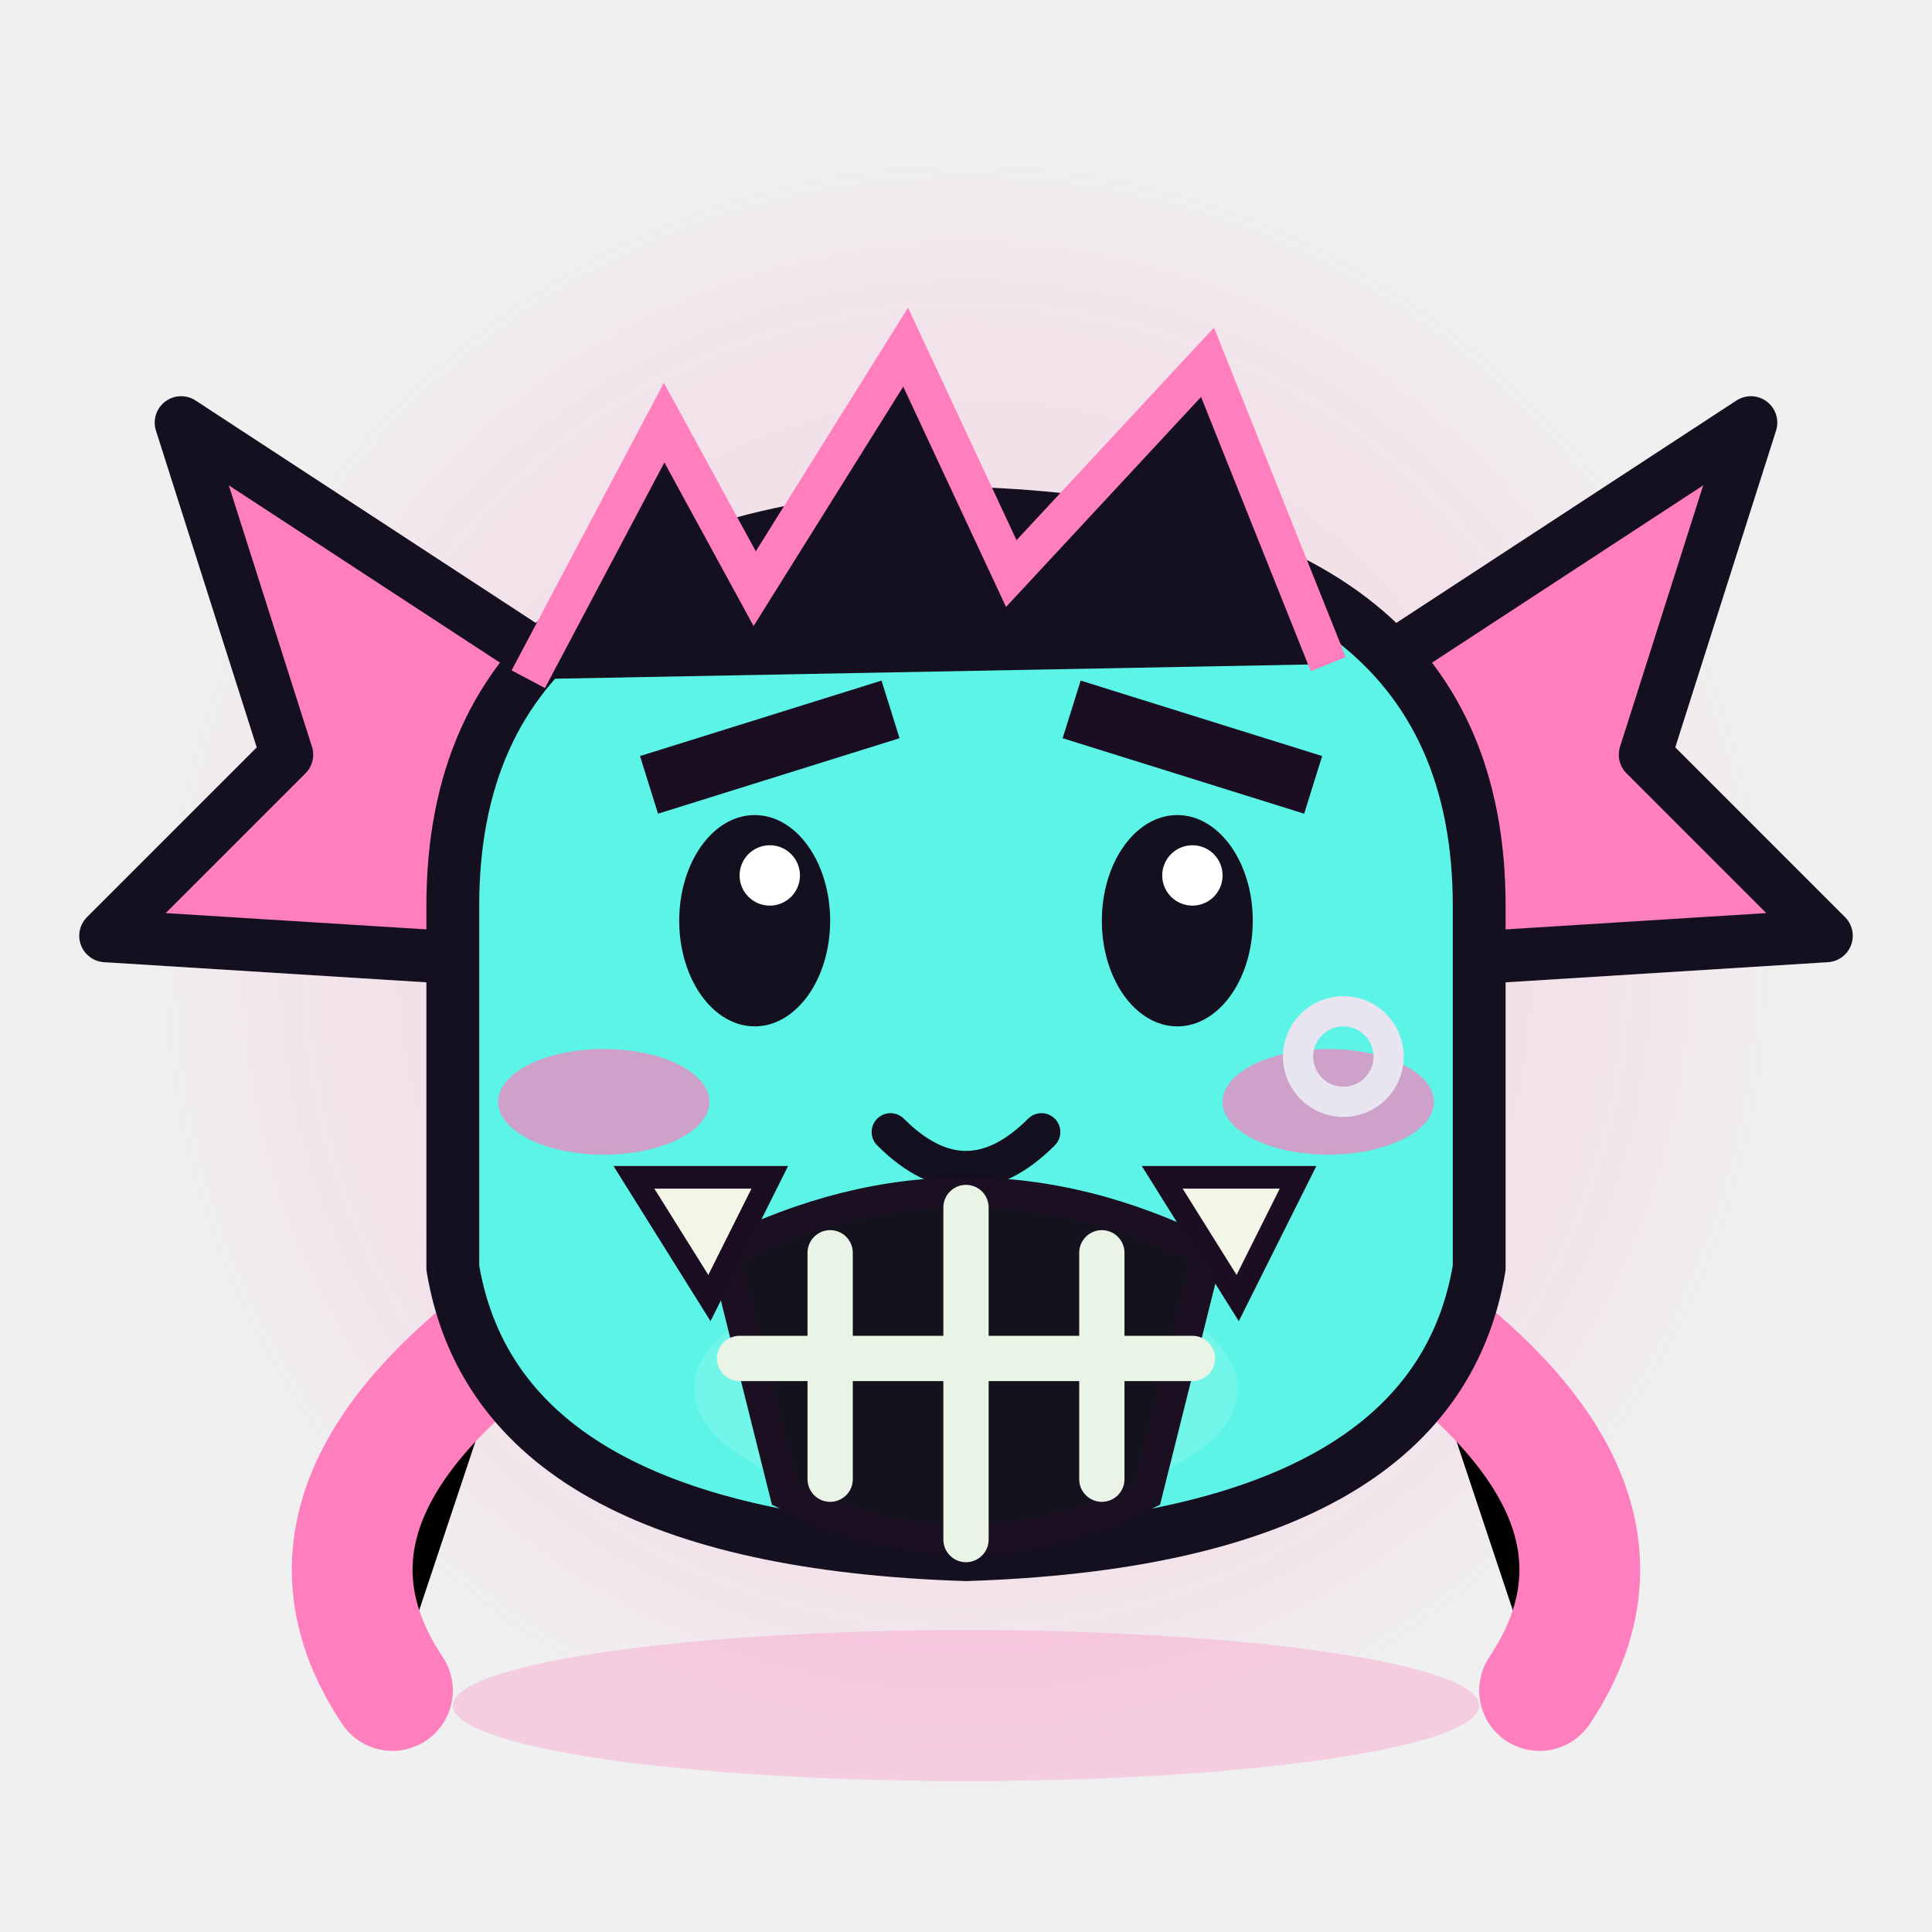
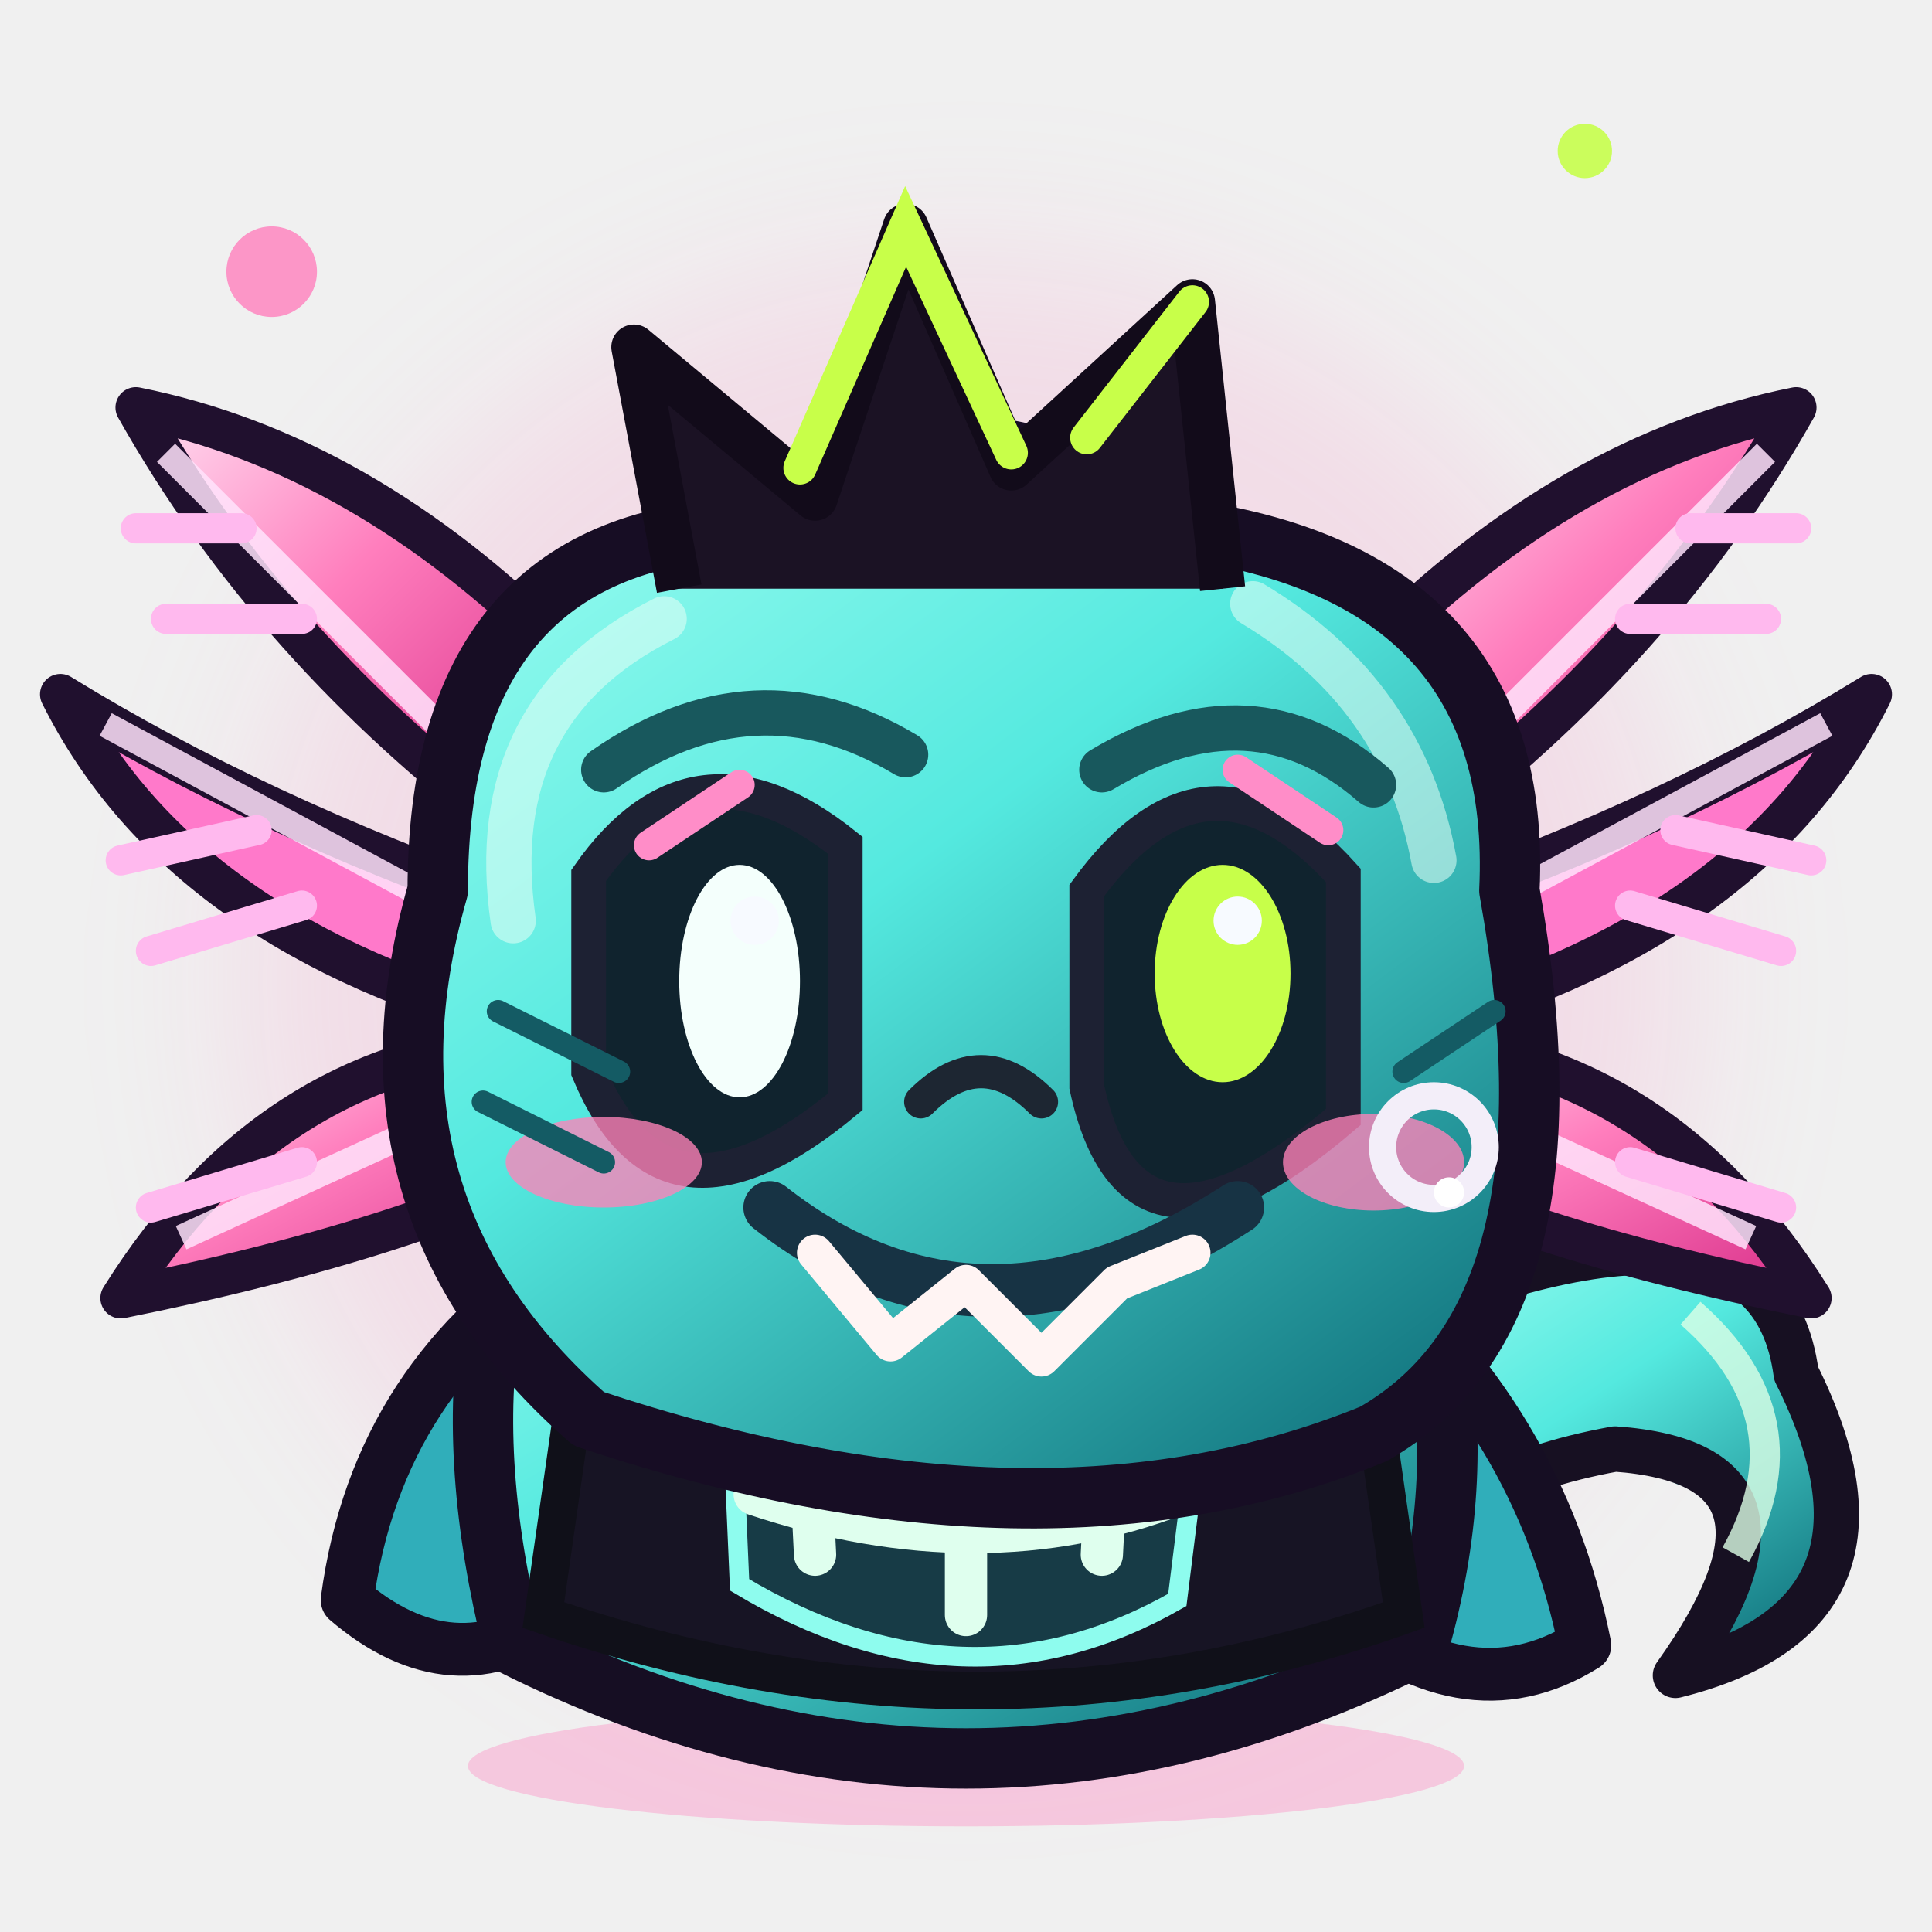
- <svg xmlns="http://www.w3.org/2000/svg" viewBox="0 0 128 128" role="img" aria-label="axolotl original neon mascot">
+ <svg xmlns="http://www.w3.org/2000/svg" viewBox="0 0 128 128" role="img" aria-labelledby="title desc">
  <defs>
-     <filter id="halo" x="-50%" y="-50%" width="200%" height="200%">
+     <linearGradient id="teal" x1="0" y1="0" x2=".8" y2="1">
+       <stop stop-color="#a3fff2" />
+       <stop offset=".46" stop-color="#54e9df" />
+       <stop offset="1" stop-color="#137680" />
+     </linearGradient>
+     <linearGradient id="pink" x1="0" y1="0" x2="1" y2="1">
+       <stop stop-color="#ffe1f3" />
+       <stop offset=".45" stop-color="#ff7ebd" />
+       <stop offset="1" stop-color="#d82d88" />
+     </linearGradient>
+     <filter id="halo" x="-70%" y="-70%" width="240%" height="240%">
      <feGaussianBlur stdDeviation="5" />
    </filter>
  </defs>
-   <style>@media(prefers-reduced-motion:no-preference){#lids{animation:blink 4s steps(1,end) infinite}@keyframes blink{0%,8%,12%,100%{opacity:0}9%,11%{opacity:1}}}</style>
+   <style>@media (prefers-reduced-motion:no-preference){#mascot{animation:gillfloat 3.4s ease-in-out infinite;transform-origin:64px 88px}#lids{animation:gillblink 4.3s steps(1,end) infinite}@keyframes gillfloat{50%{transform:translateY(-3px)}}@keyframes gillblink{0%,6%,11%,100%{opacity:0}7%,10%{opacity:1}}}</style>
+   <ellipse cx="64" cy="117" rx="33" ry="4" fill="#ff7ebd" opacity=".35" />
+   <circle cx="64" cy="65" r="48" fill="#ff7ebd" opacity=".17" filter="url(#halo)" />
+   <g id="bubbles" opacity=".88">
+     <circle cx="18" cy="18" r="3" fill="#ff7ebd" opacity=".9" />
+     <circle cx="112" cy="96" r="2.5" fill="#5cf4e7" opacity=".7" />
+     <circle cx="105" cy="10" r="1.8" fill="#c6ff49" />
+   </g>
  <g id="mascot">
-     <ellipse cx="64" cy="113" rx="34" ry="5" fill="#ff7ebd" opacity=".3" />
-     <circle cx="64" cy="64" r="48" fill="#ff7ebd" opacity=".13" filter="url(#halo)" />
-     <path d="M38 45 12 28 19 50 7 62 39 64 M90 45 116 28 109 50 121 62 89 64" fill="#ff7ebd" stroke="#15101f" stroke-width="3.5" stroke-linejoin="round" />
-     <path d="M34 88 Q18 100 26 112 M94 88 Q110 100 102 112" stroke="#ff7ebd" stroke-width="8" stroke-linecap="round" />
-     <path d="M30 60 Q30 35 64 34 Q98 35 98 60 L98 84 Q95 102 64 103 Q33 102 30 84Z" fill="#5cf4e7" stroke="#15101f" stroke-width="3.5" stroke-linejoin="round" />
-     <ellipse cx="64" cy="92" rx="18" ry="8" fill="#fff" opacity=".14" />
-     <ellipse cx="50" cy="61" rx="5" ry="7" fill="#15101f" />
-     <ellipse cx="78" cy="61" rx="5" ry="7" fill="#15101f" />
-     <circle cx="51" cy="58" r="2" fill="#fff" />
-     <circle cx="79" cy="58" r="2" fill="#fff" />
-     <path d="M59 75 Q64 80 69 75" fill="none" stroke="#15101f" stroke-width="2.5" stroke-linecap="round" />
-     <ellipse cx="40" cy="73" rx="7" ry="3.5" fill="#ff7ebd" opacity=".7" />
-     <ellipse cx="88" cy="73" rx="7" ry="3.5" fill="#ff7ebd" opacity=".7" />
-     <path d="M54 89Q64 96 74 89" stroke="#ff7ebd" stroke-width="3" fill="none" stroke-linecap="round" />
+     <g id="tail" stroke="#171022" stroke-width="3" stroke-linejoin="round">
+       <path d="M88 89 Q117 76 119 91 Q127 107 111 111 Q121 97 107 96 Q96 98 93 104Z" fill="url(#teal)" />
+       <path d="M112 87q8 7 3 16" fill="none" stroke="#dcffe6" stroke-width="2" opacity=".8" />
+     </g>
+     <g id="left-gills" stroke="#20102e" stroke-width="2.7" stroke-linejoin="round">
+       <path d="M34 55 Q18 43 9 27 Q24 30 37 43Z" fill="url(#pink)" />
+       <path d="M34 60 Q17 54 4 46 Q12 62 35 68Z" fill="#ff79ca" />
+       <path d="M35 69 Q18 70 8 86 Q28 82 39 76Z" fill="url(#pink)" />
+       <path d="M11 30L32 51M7 48l26 14M12 82l24-11" stroke="#ffe3fc" stroke-width="1.7" opacity=".85" />
+       <path d="M16 35l-7 0m11 6-9 0m6 14-9 2m12 3-10 3m10 14-10 3" stroke="#ffb9ee" stroke-width="2" stroke-linecap="round" />
+     </g>
+     <g id="right-gills" stroke="#20102e" stroke-width="2.7" stroke-linejoin="round">
+       <path d="M94 55 Q110 43 119 27 Q104 30 91 43Z" fill="url(#pink)" />
+       <path d="M94 60 Q111 54 124 46 Q116 62 93 68Z" fill="#ff79ca" />
+       <path d="M93 69 Q110 70 120 86 Q100 82 89 76Z" fill="url(#pink)" />
+       <path d="M117 30L96 51M121 48l-26 14M116 82l-24-11" stroke="#ffe3fc" stroke-width="1.7" opacity=".85" />
+       <path d="M112 35h7m-11 6h9m-6 14 9 2m-12 3 10 3m-10 14 10 3" stroke="#ffb9ee" stroke-width="2" stroke-linecap="round" />
+     </g>
+     <path d="M38 83 Q25 91 23 106 Q30 112 37 107 L47 98 M90 84 Q102 94 105 109 Q97 114 88 106 L83 96" fill="#30aeba" stroke="#160e23" stroke-width="3.5" stroke-linejoin="round" />
+     <path d="M40 71 Q28 85 34 109 Q64 124 94 109 Q100 88 87 70Z" fill="url(#teal)" stroke="#160e23" stroke-width="4" />
+     <path d="M40 79Q64 73 89 79l4 28Q65 117 36 107Z" fill="#171424" stroke="#101019" stroke-width="2.5" />
+     <path d="M48 82Q64 75 81 82l-3 24q-14 8-29-1Z" fill="#173b46" stroke="#8efcee" stroke-width="1.3" />
+     <g stroke="#dfffee" stroke-width="2.8" fill="none" stroke-linecap="round">
+       <path d="M53 83l1 20m10-22v26m10-24-1 20M49 92q15 7 30 0M50 99q15 5 28 0" />
+     </g>
+     <path id="hazard-glow" d="M59 99l5-10 5 10-10 0M64 94v3" fill="none" stroke="#c7ff49" stroke-width="1.7" stroke-linejoin="round" />
+     <path d="M29 59 Q29 36 49 35 Q63 24 78 35 Q101 38 100 59 Q105 87 91 95 Q69 104 39 94 Q23 80 29 59Z" fill="url(#teal)" stroke="#170d24" stroke-width="4" stroke-linejoin="round" />
+     <path d="M34 61Q32 47 44 41M83 40q10 6 12 17" fill="none" stroke="#e6fff6" stroke-width="3" opacity=".55" stroke-linecap="round" />
+     <path d="M45 39 42 23 54 33 60 15 67 31 79 20 81 39" fill="#1b1224" stroke="#120b1a" stroke-width="3" stroke-linejoin="round" />
+     <path d="M53 31 60 15 67 30M72 29l7-9" fill="none" stroke="#c8ff49" stroke-width="2.2" stroke-linecap="round" />
+     <path d="M40 51q10-7 20-1M73 51q10-6 18 1" stroke="#18585d" stroke-width="3" stroke-linecap="round" fill="none" />
+     <path d="M39 58q7-10 17-2v17q-12 10-17-2Z" fill="#10232e" stroke="#1d2133" stroke-width="2.3" />
+     <path d="M72 59q8-11 17-1v16q-14 12-17-2Z" fill="#10232e" stroke="#1d2133" stroke-width="2.3" />
+     <ellipse cx="49" cy="65" rx="4" ry="7.7" fill="#f4fffc" />
+     <ellipse cx="81" cy="64.5" rx="4.5" ry="7.2" fill="#c7ff49" />
+     <circle cx="50" cy="61" r="1.6" fill="#f7faff" />
+     <circle cx="82" cy="61" r="1.6" fill="#f7faff" />
+     <path d="M43 56l6-4m33-1 6 4" stroke="#ff8dc8" stroke-width="2" stroke-linecap="round" />
+     <ellipse cx="40" cy="77" rx="6.5" ry="3" fill="#ff83b9" opacity=".78" />
+     <ellipse cx="91" cy="77" rx="6" ry="3.2" fill="#ff83b9" opacity=".78" />
+     <path d="M61 73q4-4 8 0" stroke="#1d2632" stroke-width="2.2" fill="none" stroke-linecap="round" />
+     <path d="M51 80 Q65 91 82 80" stroke="#173344" stroke-width="3.5" fill="none" stroke-linecap="round" />
+     <path d="M54 83l5 6 5-4 5 5 5-5 5-2" fill="none" stroke="#fff4f3" stroke-width="2.4" stroke-linecap="round" stroke-linejoin="round" />
+     <path d="M33 67l8 4M32 73l8 4M93 71l6-4" stroke="#145b64" stroke-width="1.5" stroke-linecap="round" />
+     <circle cx="95" cy="76" r="3.4" fill="none" stroke="#f3eef9" stroke-width="1.8" />
+     <circle cx="96" cy="79" r="1" fill="#fff" />
    <g id="lids" opacity="0">
-       <path d="M44 61h12M72 61h12" stroke="#15101f" stroke-width="5" stroke-linecap="round" />
+       <path d="M40 64q9-4 17 1M73 65q9-4 16 0" stroke="#20aeb7" stroke-width="12" fill="none" stroke-linecap="round" />
+       <path d="M42 65l14-1m19 1 13-1" stroke="#153344" stroke-width="2.5" stroke-linecap="round" />
    </g>
-     <g aria-hidden="true">
-       <path d="M48 83Q64 75 80 83L76 99Q64 105 52 99Z" fill="#13121d" stroke="#1b1022" stroke-width="2" />
-       <path d="M55 83v15M64 80v22M73 83v15M49 90h30" stroke="#e9f4e6" stroke-width="3" stroke-linecap="round" />
-       <path d="M35 45 44 28 50 39 60 23 67 38 80 24 88 44" fill="#15101f" stroke="#ff7ebd" stroke-width="2.5" />
-       <path d="M43 52l16-5M71 47l16 5" stroke="#1b0d22" stroke-width="4" />
-       <path d="M42 78h9l-4 8zM77 78h9l-4 8z" fill="#f3f6e6" stroke="#1b0d22" stroke-width="1.5" />
-       <circle cx="89" cy="70" r="3" fill="none" stroke="#e9e5f0" stroke-width="2" />
+     <g id="wink" opacity="0">
+       <ellipse cx="49" cy="65" rx="11" ry="12" fill="#42c7ca" />
+       <path d="M40 66q10-6 18 0" stroke="#17242d" stroke-width="3" fill="none" stroke-linecap="round" />
    </g>
  </g>
</svg>
